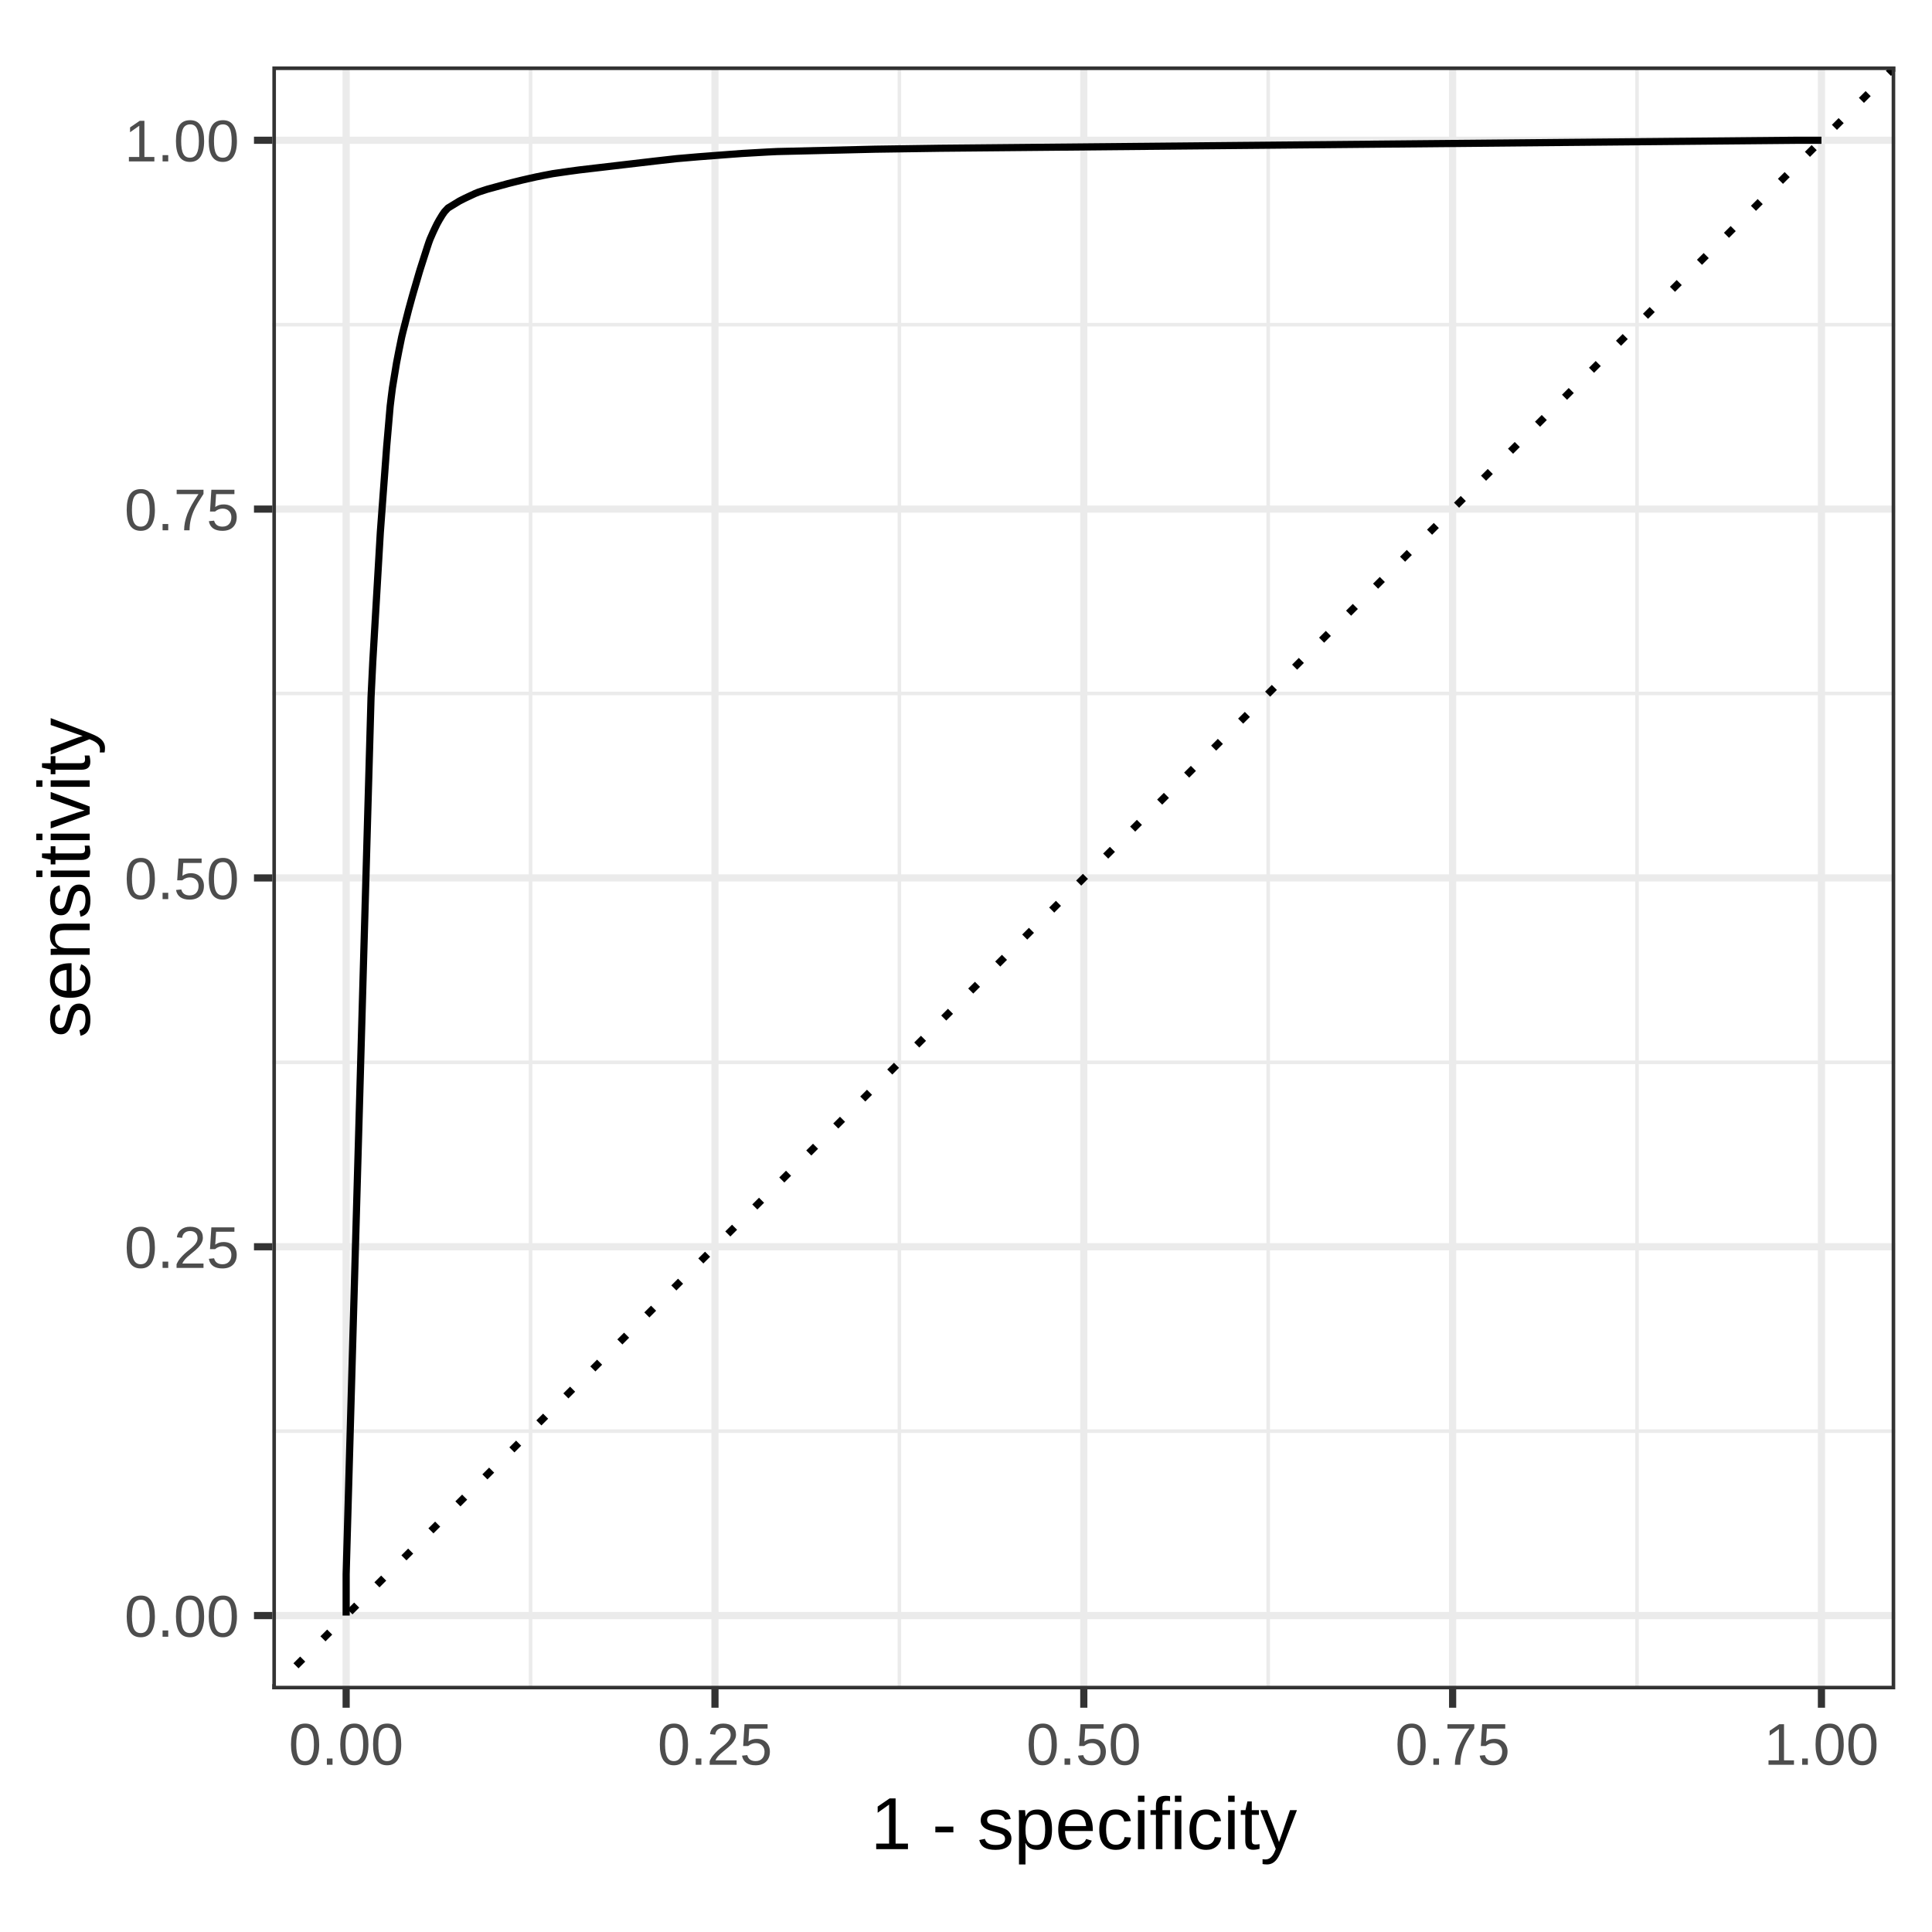
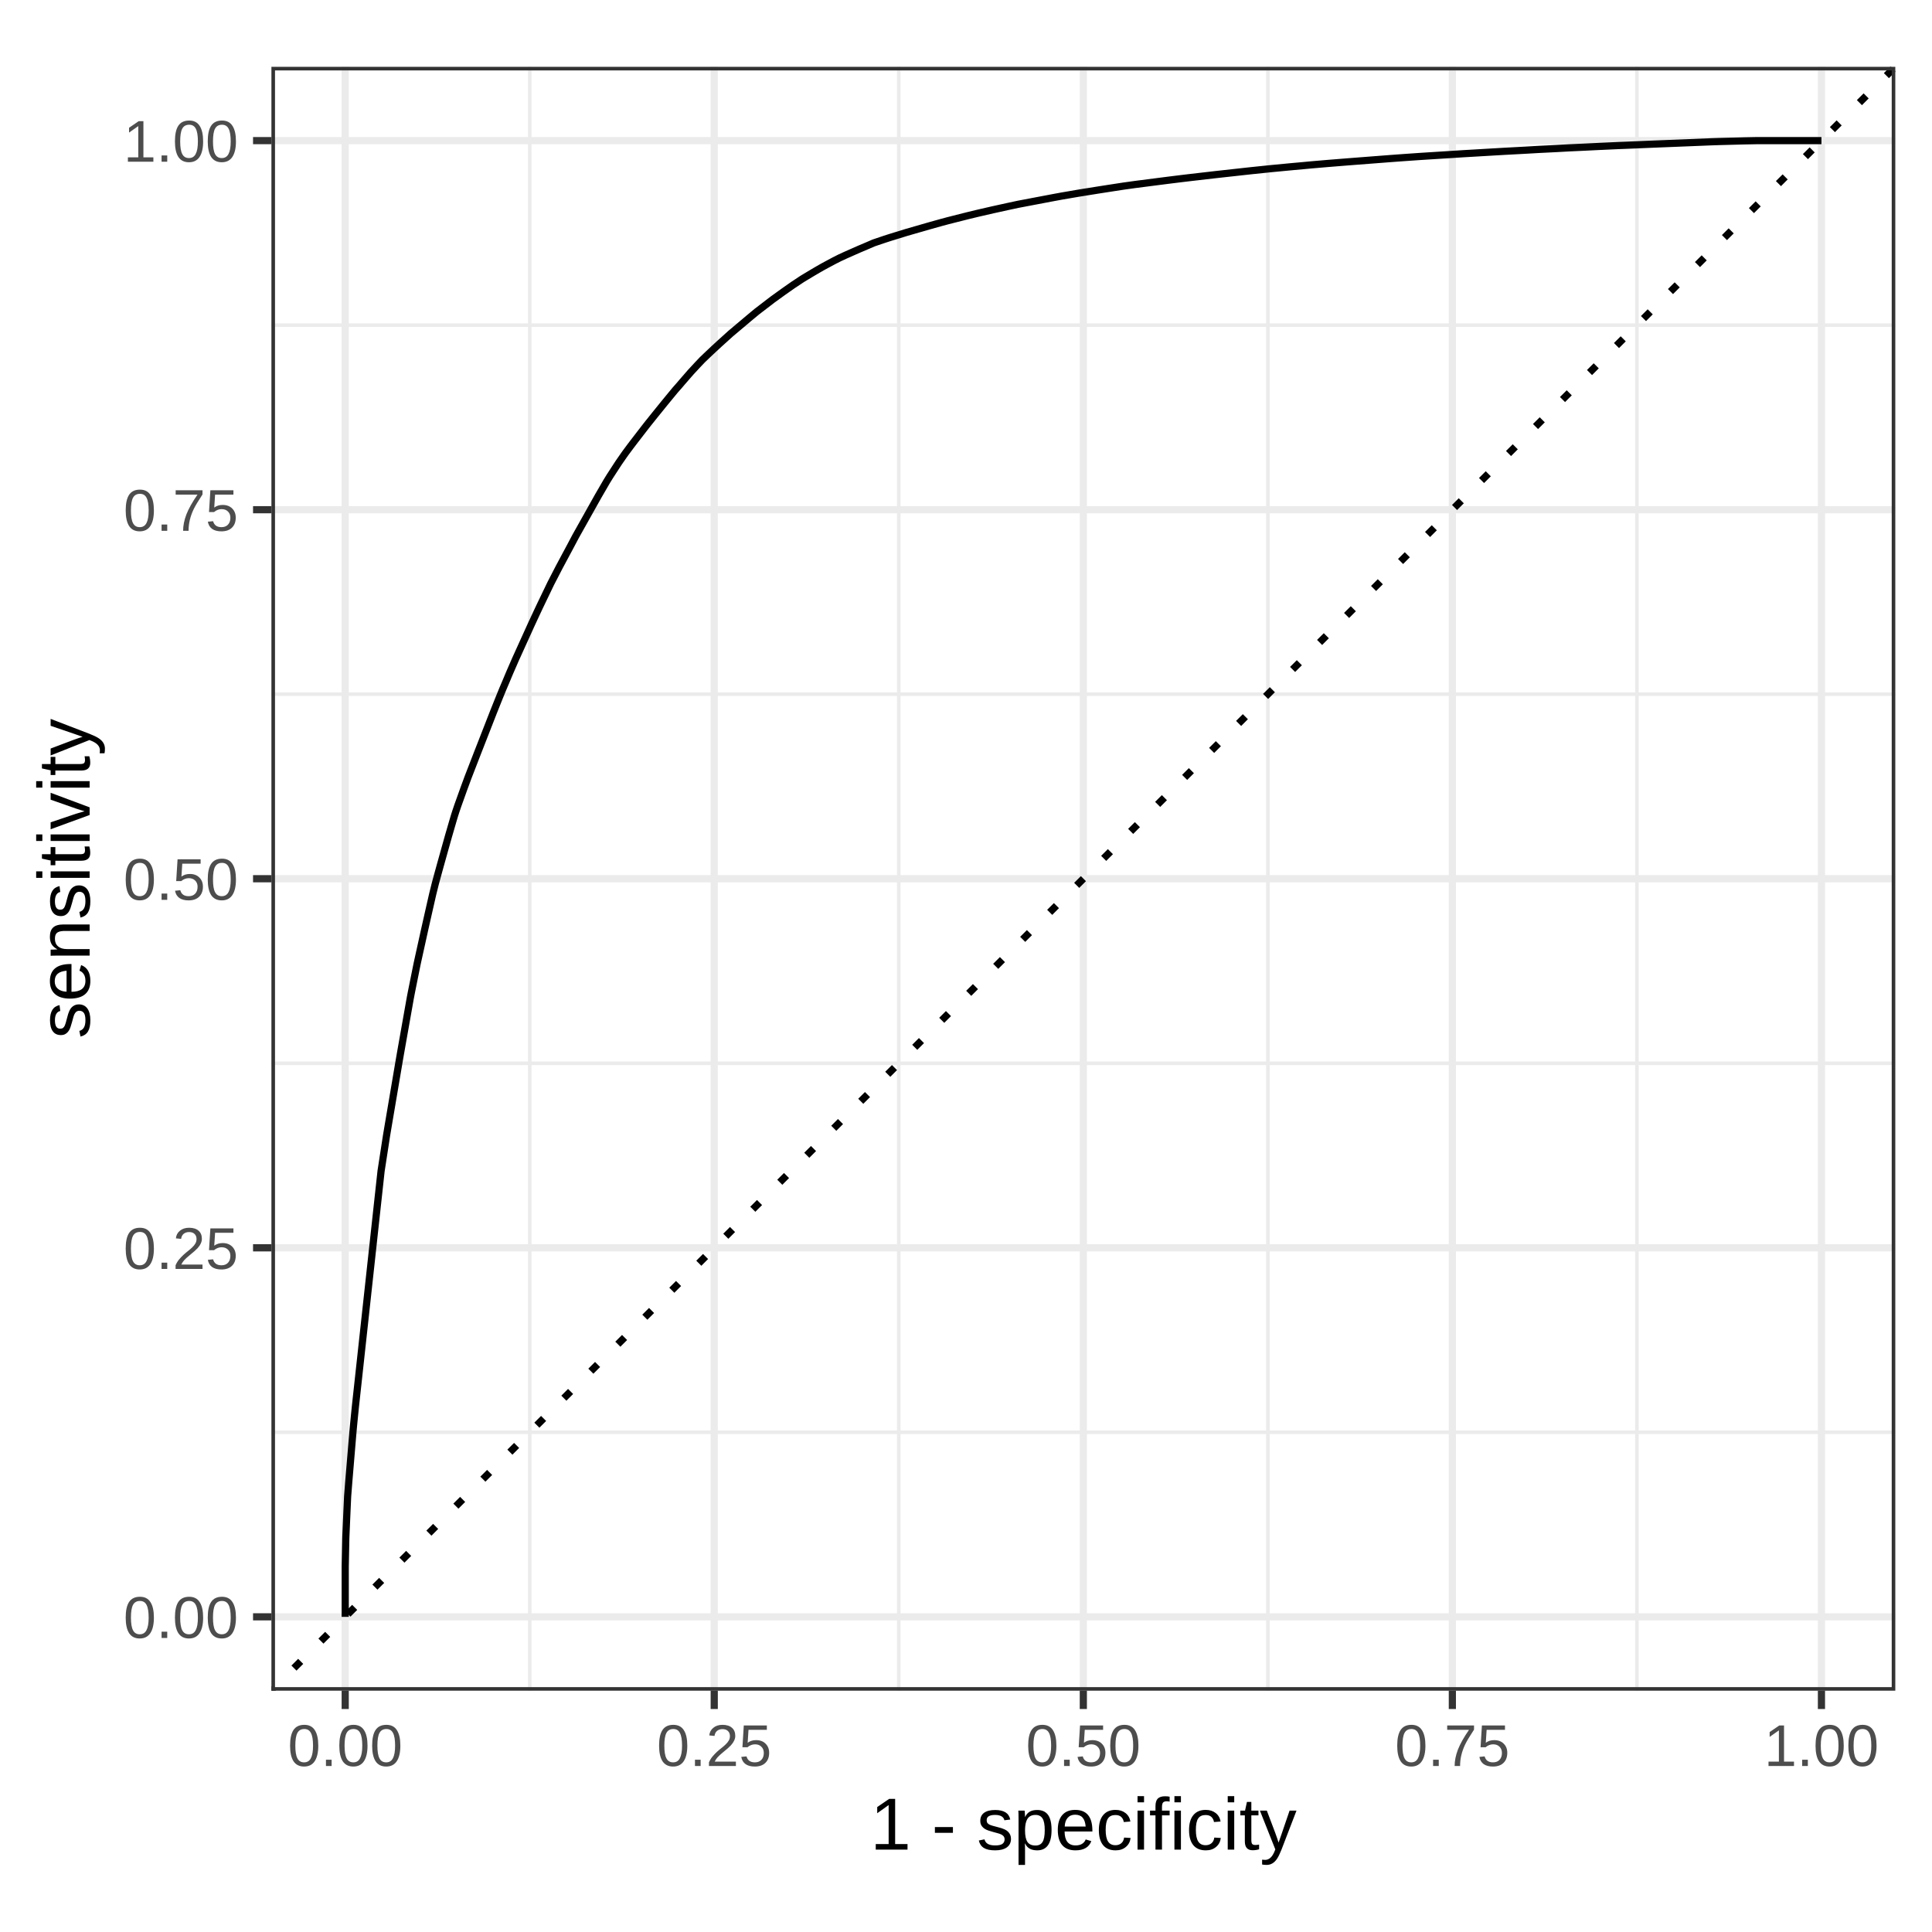
- <svg xmlns="http://www.w3.org/2000/svg" class="svglite" width="288.00pt" height="288.00pt" viewBox="0 0 288.00 288.00">
-   <defs>
-     <style type="text/css">
+ <svg xmlns="http://www.w3.org/2000/svg" width="288.00pt" height="288.00pt" viewBox="0 0 288.00 288.00">
+   <g class="svglite">
+     <defs>
+       <style type="text/css">
    .svglite line, .svglite polyline, .svglite polygon, .svglite path, .svglite rect, .svglite circle {
      fill: none;
      stroke: #000000;
      stroke-linecap: round;
      stroke-linejoin: round;
      stroke-miterlimit: 10.00;
    }
    .svglite text {
      white-space: pre;
    }
+     .svglite g.glyphgroup path {
+       fill: inherit;
+       stroke: none;
+     }
  </style>
-   </defs>
-   <rect width="100%" height="100%" style="stroke: none; fill: #FFFFFF;" />
-   <defs>
-     <clipPath id="cpMC4wMHwyODguMDB8MC4wMHwyODguMDA=">
-       <rect x="0.00" y="0.00" width="288.00" height="288.00" />
-     </clipPath>
-   </defs>
-   <g clip-path="url(#cpMC4wMHwyODguMDB8MC4wMHwyODguMDA=)">
+     </defs>
+     <rect width="100%" height="100%" style="stroke: none; fill: #FFFFFF;" />
+     <defs>
+       <clipPath id="cpMC4wMHwyODguMDB8MC4wMHwyODguMDA=">
+         <rect x="0.00" y="0.00" width="288.00" height="288.00" />
+       </clipPath>
+     </defs>
+     <g clip-path="url(#cpMC4wMHwyODguMDB8MC4wMHwyODguMDA=)">
</g>
-   <defs>
-     <clipPath id="cpMC4wMHwyODguMDB8NC40NHwyODMuNTY=">
-       <rect x="0.00" y="4.44" width="288.00" height="279.13" />
-     </clipPath>
-   </defs>
-   <g clip-path="url(#cpMC4wMHwyODguMDB8NC40NHwyODMuNTY=)">
-     <rect x="0.00" y="4.44" width="288.00" height="279.13" style="stroke-width: 1.07; stroke: #FFFFFF; fill: #FFFFFF;" />
-   </g>
-   <g clip-path="url(#cpMC4wMHwyODguMDB8MC4wMHwyODguMDA=)">
+     <defs>
+       <clipPath id="cpMC4wMHwyODguMDB8NC40OHwyODMuNTI=">
+         <rect x="0" y="4.48" width="288.00" height="279.04" />
+       </clipPath>
+     </defs>
+     <g clip-path="url(#cpMC4wMHwyODguMDB8NC40OHwyODMuNTI=)">
+       <rect x="0" y="4.48" width="288.00" height="279.04" style="stroke-width: 1.07; stroke: #FFFFFF; fill: #FFFFFF;" />
+     </g>
+     <g clip-path="url(#cpMC4wMHwyODguMDB8MC4wMHwyODguMDA=)">
</g>
-   <defs>
-     <clipPath id="cpNDAuNjB8MjgyLjUyfDkuOTF8MjUxLjgz">
-       <rect x="40.60" y="9.91" width="241.92" height="241.92" />
-     </clipPath>
-   </defs>
-   <g clip-path="url(#cpNDAuNjB8MjgyLjUyfDkuOTF8MjUxLjgz)">
-     <rect x="40.60" y="9.91" width="241.92" height="241.92" style="stroke-width: 1.07; stroke: none; fill: #FFFFFF;" />
-     <polyline points="40.60,213.34 282.52,213.34 " style="stroke-width: 0.53; stroke: #EBEBEB; stroke-linecap: butt;" />
-     <polyline points="40.60,158.36 282.52,158.36 " style="stroke-width: 0.53; stroke: #EBEBEB; stroke-linecap: butt;" />
-     <polyline points="40.60,103.38 282.52,103.38 " style="stroke-width: 0.53; stroke: #EBEBEB; stroke-linecap: butt;" />
-     <polyline points="40.60,48.40 282.52,48.40 " style="stroke-width: 0.53; stroke: #EBEBEB; stroke-linecap: butt;" />
-     <polyline points="79.09,251.83 79.09,9.91 " style="stroke-width: 0.53; stroke: #EBEBEB; stroke-linecap: butt;" />
-     <polyline points="134.07,251.83 134.07,9.91 " style="stroke-width: 0.53; stroke: #EBEBEB; stroke-linecap: butt;" />
-     <polyline points="189.05,251.83 189.05,9.91 " style="stroke-width: 0.53; stroke: #EBEBEB; stroke-linecap: butt;" />
-     <polyline points="244.03,251.83 244.03,9.91 " style="stroke-width: 0.53; stroke: #EBEBEB; stroke-linecap: butt;" />
-     <polyline points="40.60,240.83 282.52,240.83 " style="stroke-width: 1.07; stroke: #EBEBEB; stroke-linecap: butt;" />
-     <polyline points="40.60,185.85 282.52,185.85 " style="stroke-width: 1.07; stroke: #EBEBEB; stroke-linecap: butt;" />
-     <polyline points="40.60,130.87 282.52,130.87 " style="stroke-width: 1.07; stroke: #EBEBEB; stroke-linecap: butt;" />
-     <polyline points="40.60,75.89 282.52,75.89 " style="stroke-width: 1.07; stroke: #EBEBEB; stroke-linecap: butt;" />
-     <polyline points="40.60,20.91 282.52,20.91 " style="stroke-width: 1.07; stroke: #EBEBEB; stroke-linecap: butt;" />
-     <polyline points="51.60,251.83 51.60,9.91 " style="stroke-width: 1.07; stroke: #EBEBEB; stroke-linecap: butt;" />
-     <polyline points="106.58,251.83 106.58,9.91 " style="stroke-width: 1.07; stroke: #EBEBEB; stroke-linecap: butt;" />
-     <polyline points="161.56,251.83 161.56,9.91 " style="stroke-width: 1.07; stroke: #EBEBEB; stroke-linecap: butt;" />
-     <polyline points="216.54,251.83 216.54,9.91 " style="stroke-width: 1.07; stroke: #EBEBEB; stroke-linecap: butt;" />
-     <polyline points="271.52,251.83 271.52,9.91 " style="stroke-width: 1.07; stroke: #EBEBEB; stroke-linecap: butt;" />
-     <polyline points="271.52,20.91 271.52,20.91 267.73,20.91 140.09,22.10 130.43,22.24 115.85,22.59 114.39,22.66 110.59,22.88 108.69,23.02 104.12,23.37 100.85,23.65 97.74,24.00 86.36,25.33 84.80,25.54 82.39,25.89 80.92,26.17 79.89,26.38 78.94,26.59 77.73,26.87 76.87,27.08 75.75,27.36 72.64,28.21 71.35,28.63 70.83,28.84 69.63,29.40 69.19,29.61 68.50,29.96 66.78,31.01 66.26,31.57 65.92,32.06 65.49,32.77 65.14,33.40 64.80,34.10 64.54,34.66 64.11,35.64 63.93,36.13 63.67,36.91 62.64,40.13 62.47,40.69 62.04,42.17 61.69,43.36 61.43,44.27 60.91,46.17 60.66,47.15 60.05,49.53 59.88,50.23 59.45,52.34 59.10,54.16 58.50,57.81 58.33,59.14 58.16,60.55 57.64,66.58 56.69,79.42 55.57,98.64 55.31,103.97 51.60,234.66 51.60,240.83 " style="stroke-width: 1.07; stroke-linecap: butt;" />
-     <line x1="-201.31" y1="493.75" x2="524.44" y2="-232.00" style="stroke-width: 1.07; stroke-dasharray: 1.42,4.27; stroke-linecap: butt;" />
-     <rect x="40.60" y="9.91" width="241.92" height="241.92" style="stroke-width: 1.07; stroke: #333333;" />
-   </g>
-   <g clip-path="url(#cpMC4wMHwyODguMDB8MC4wMHwyODguMDA=)">
-     <text x="35.67" y="243.99" text-anchor="end" style="font-size: 8.80px;fill: #4D4D4D; font-family: &quot;Arial&quot;;" textLength="17.13px" lengthAdjust="spacingAndGlyphs">0.00</text>
-     <text x="35.67" y="189.01" text-anchor="end" style="font-size: 8.80px;fill: #4D4D4D; font-family: &quot;Arial&quot;;" textLength="17.13px" lengthAdjust="spacingAndGlyphs">0.25</text>
-     <text x="35.67" y="134.03" text-anchor="end" style="font-size: 8.80px;fill: #4D4D4D; font-family: &quot;Arial&quot;;" textLength="17.13px" lengthAdjust="spacingAndGlyphs">0.50</text>
-     <text x="35.67" y="79.05" text-anchor="end" style="font-size: 8.80px;fill: #4D4D4D; font-family: &quot;Arial&quot;;" textLength="17.13px" lengthAdjust="spacingAndGlyphs">0.75</text>
-     <text x="35.67" y="24.06" text-anchor="end" style="font-size: 8.80px;fill: #4D4D4D; font-family: &quot;Arial&quot;;" textLength="17.13px" lengthAdjust="spacingAndGlyphs">1.00</text>
-     <polyline points="37.86,240.83 40.60,240.83 " style="stroke-width: 1.07; stroke: #333333; stroke-linecap: butt;" />
-     <polyline points="37.86,185.85 40.60,185.85 " style="stroke-width: 1.07; stroke: #333333; stroke-linecap: butt;" />
-     <polyline points="37.86,130.87 40.60,130.87 " style="stroke-width: 1.07; stroke: #333333; stroke-linecap: butt;" />
-     <polyline points="37.86,75.89 40.60,75.89 " style="stroke-width: 1.07; stroke: #333333; stroke-linecap: butt;" />
-     <polyline points="37.86,20.91 40.60,20.91 " style="stroke-width: 1.07; stroke: #333333; stroke-linecap: butt;" />
-     <polyline points="51.60,254.57 51.60,251.83 " style="stroke-width: 1.07; stroke: #333333; stroke-linecap: butt;" />
-     <polyline points="106.58,254.57 106.58,251.83 " style="stroke-width: 1.07; stroke: #333333; stroke-linecap: butt;" />
-     <polyline points="161.56,254.57 161.56,251.83 " style="stroke-width: 1.07; stroke: #333333; stroke-linecap: butt;" />
-     <polyline points="216.54,254.57 216.54,251.83 " style="stroke-width: 1.07; stroke: #333333; stroke-linecap: butt;" />
-     <polyline points="271.52,254.57 271.52,251.83 " style="stroke-width: 1.07; stroke: #333333; stroke-linecap: butt;" />
-     <text x="51.60" y="263.07" text-anchor="middle" style="font-size: 8.80px;fill: #4D4D4D; font-family: &quot;Arial&quot;;" textLength="17.13px" lengthAdjust="spacingAndGlyphs">0.00</text>
-     <text x="106.58" y="263.07" text-anchor="middle" style="font-size: 8.80px;fill: #4D4D4D; font-family: &quot;Arial&quot;;" textLength="17.13px" lengthAdjust="spacingAndGlyphs">0.25</text>
-     <text x="161.56" y="263.07" text-anchor="middle" style="font-size: 8.80px;fill: #4D4D4D; font-family: &quot;Arial&quot;;" textLength="17.13px" lengthAdjust="spacingAndGlyphs">0.50</text>
-     <text x="216.54" y="263.07" text-anchor="middle" style="font-size: 8.80px;fill: #4D4D4D; font-family: &quot;Arial&quot;;" textLength="17.13px" lengthAdjust="spacingAndGlyphs">0.75</text>
-     <text x="271.52" y="263.07" text-anchor="middle" style="font-size: 8.80px;fill: #4D4D4D; font-family: &quot;Arial&quot;;" textLength="17.13px" lengthAdjust="spacingAndGlyphs">1.00</text>
-     <text x="161.56" y="275.65" text-anchor="middle" style="font-size: 11.00px; font-family: &quot;Arial&quot;;" textLength="63.56px" lengthAdjust="spacingAndGlyphs">1 - specificity</text>
-     <text transform="translate(13.37,130.87) rotate(-90)" text-anchor="middle" style="font-size: 11.00px; font-family: &quot;Arial&quot;;" textLength="47.67px" lengthAdjust="spacingAndGlyphs">sensitivity</text>
+     <defs>
+       <clipPath id="cpNDAuNDZ8MjgyLjUyfDkuOTZ8MjUyLjAy">
+         <rect x="40.46" y="9.96" width="242.07" height="242.07" />
+       </clipPath>
+     </defs>
+     <g clip-path="url(#cpNDAuNDZ8MjgyLjUyfDkuOTZ8MjUyLjAy)">
+       <rect x="40.46" y="9.96" width="242.07" height="242.07" style="stroke-width: 1.07; stroke: none; fill: #FFFFFF;" />
+       <polyline points="40.46,213.51 282.52,213.51 " style="stroke-width: 0.53; stroke: #EBEBEB; stroke-linecap: butt;" />
+       <polyline points="40.46,158.50 282.52,158.50 " style="stroke-width: 0.53; stroke: #EBEBEB; stroke-linecap: butt;" />
+       <polyline points="40.46,103.48 282.52,103.48 " style="stroke-width: 0.53; stroke: #EBEBEB; stroke-linecap: butt;" />
+       <polyline points="40.46,48.47 282.52,48.47 " style="stroke-width: 0.53; stroke: #EBEBEB; stroke-linecap: butt;" />
+       <polyline points="78.97,252.02 78.97,9.96 " style="stroke-width: 0.53; stroke: #EBEBEB; stroke-linecap: butt;" />
+       <polyline points="133.98,252.02 133.98,9.96 " style="stroke-width: 0.53; stroke: #EBEBEB; stroke-linecap: butt;" />
+       <polyline points="189.00,252.02 189.00,9.96 " style="stroke-width: 0.53; stroke: #EBEBEB; stroke-linecap: butt;" />
+       <polyline points="244.01,252.02 244.01,9.96 " style="stroke-width: 0.53; stroke: #EBEBEB; stroke-linecap: butt;" />
+       <polyline points="40.46,241.02 282.52,241.02 " style="stroke-width: 1.07; stroke: #EBEBEB; stroke-linecap: butt;" />
+       <polyline points="40.46,186.01 282.52,186.01 " style="stroke-width: 1.07; stroke: #EBEBEB; stroke-linecap: butt;" />
+       <polyline points="40.46,130.99 282.52,130.99 " style="stroke-width: 1.07; stroke: #EBEBEB; stroke-linecap: butt;" />
+       <polyline points="40.46,75.98 282.52,75.98 " style="stroke-width: 1.07; stroke: #EBEBEB; stroke-linecap: butt;" />
+       <polyline points="40.46,20.96 282.52,20.96 " style="stroke-width: 1.07; stroke: #EBEBEB; stroke-linecap: butt;" />
+       <polyline points="51.46,252.02 51.46,9.96 " style="stroke-width: 1.07; stroke: #EBEBEB; stroke-linecap: butt;" />
+       <polyline points="106.47,252.02 106.47,9.96 " style="stroke-width: 1.07; stroke: #EBEBEB; stroke-linecap: butt;" />
+       <polyline points="161.49,252.02 161.49,9.96 " style="stroke-width: 1.07; stroke: #EBEBEB; stroke-linecap: butt;" />
+       <polyline points="216.50,252.02 216.50,9.96 " style="stroke-width: 1.07; stroke: #EBEBEB; stroke-linecap: butt;" />
+       <polyline points="271.52,252.02 271.52,9.96 " style="stroke-width: 1.07; stroke: #EBEBEB; stroke-linecap: butt;" />
+       <polyline points="271.52,20.96 271.52,20.96 262.00,20.96 260.00,21.00 256.19,21.10 255.02,21.14 245.59,21.52 242.23,21.66 241.41,21.69 238.33,21.83 236.07,21.94 233.89,22.04 231.89,22.15 229.26,22.28 227.36,22.39 224.19,22.56 221.10,22.74 219.93,22.81 218.20,22.91 212.67,23.26 211.58,23.33 209.14,23.50 207.23,23.64 200.88,24.13 197.89,24.37 195.44,24.58 194.27,24.69 192.72,24.83 189.46,25.14 186.47,25.45 183.93,25.73 181.12,26.04 177.49,26.46 176.31,26.60 174.05,26.88 169.15,27.51 168.15,27.65 167.43,27.75 165.16,28.10 163.62,28.34 161.44,28.69 160.81,28.79 159.36,29.04 158.36,29.21 157.00,29.46 151.74,30.46 150.11,30.81 148.66,31.13 148.02,31.27 145.76,31.79 144.31,32.14 141.86,32.76 141.31,32.90 140.41,33.14 138.41,33.70 135.15,34.64 132.88,35.34 132.34,35.51 131.70,35.72 130.25,36.21 129.44,36.56 127.98,37.18 126.08,38.02 125.17,38.44 124.36,38.85 123.63,39.24 123.18,39.48 122.54,39.83 122.00,40.14 121.28,40.56 120.01,41.32 119.55,41.60 119.28,41.78 118.65,42.20 118.28,42.44 117.38,43.07 116.74,43.52 116.02,44.04 115.20,44.63 112.84,46.44 112.21,46.96 111.66,47.42 108.94,49.71 107.31,51.18 106.41,52.01 105.59,52.78 104.68,53.65 103.96,54.41 102.96,55.49 101.69,56.95 101.24,57.48 100.69,58.10 99.97,58.97 98.97,60.19 97.70,61.76 96.61,63.12 96.07,63.81 94.62,65.69 93.98,66.53 93.26,67.50 92.99,67.88 92.26,68.93 91.90,69.48 90.90,71.02 90.45,71.75 90.27,72.06 89.18,73.94 86.19,79.27 85.82,79.93 85.10,81.29 83.37,84.52 82.11,86.96 80.84,89.60 80.47,90.37 79.93,91.52 79.48,92.49 79.20,93.09 76.85,98.27 75.94,100.36 75.40,101.65 74.94,102.73 74.40,104.05 74.22,104.50 73.58,106.10 71.13,112.37 69.77,115.88 69.14,117.59 68.23,120.13 67.96,120.93 67.78,121.49 67.51,122.39 66.87,124.59 66.51,125.87 65.69,128.80 65.24,130.43 64.88,131.76 64.70,132.49 64.51,133.25 63.97,135.62 63.52,137.61 63.34,138.41 62.25,143.35 62.16,143.77 61.34,147.84 61.16,148.78 59.71,156.96 59.53,158.00 57.90,167.61 57.62,169.28 56.81,174.54 56.54,177.01 53.00,209.48 52.91,210.35 52.73,212.17 52.64,213.14 52.55,214.18 52.00,220.76 51.82,223.06 51.73,225.04 51.55,229.19 51.46,233.54 51.46,241.02 " style="stroke-width: 1.07; stroke-linecap: butt;" />
+       <line x1="-201.61" y1="494.09" x2="524.59" y2="-232.11" style="stroke-width: 1.07; stroke-dasharray: 1.42,4.27; stroke-linecap: butt;" />
+       <rect x="40.46" y="9.96" width="242.07" height="242.07" style="stroke-width: 1.07; stroke: #333333;" />
+     </g>
+     <g clip-path="url(#cpMC4wMHwyODguMDB8MC4wMHwyODguMDA=)">
+       <text x="35.52" y="244.17" text-anchor="end" style="font-size: 8.80px;fill: #4D4D4D; font-family: &quot;Arial&quot;;" textLength="17.11px" lengthAdjust="spacingAndGlyphs">0.00</text>
+       <text x="35.52" y="189.16" text-anchor="end" style="font-size: 8.80px;fill: #4D4D4D; font-family: &quot;Arial&quot;;" textLength="17.11px" lengthAdjust="spacingAndGlyphs">0.25</text>
+       <text x="35.52" y="134.14" text-anchor="end" style="font-size: 8.80px;fill: #4D4D4D; font-family: &quot;Arial&quot;;" textLength="17.11px" lengthAdjust="spacingAndGlyphs">0.50</text>
+       <text x="35.52" y="79.13" text-anchor="end" style="font-size: 8.80px;fill: #4D4D4D; font-family: &quot;Arial&quot;;" textLength="17.11px" lengthAdjust="spacingAndGlyphs">0.75</text>
+       <text x="35.52" y="24.11" text-anchor="end" style="font-size: 8.80px;fill: #4D4D4D; font-family: &quot;Arial&quot;;" textLength="17.11px" lengthAdjust="spacingAndGlyphs">1.00</text>
+       <polyline points="37.72,241.02 40.46,241.02 " style="stroke-width: 1.07; stroke: #333333; stroke-linecap: butt;" />
+       <polyline points="37.72,186.01 40.46,186.01 " style="stroke-width: 1.07; stroke: #333333; stroke-linecap: butt;" />
+       <polyline points="37.72,130.99 40.46,130.99 " style="stroke-width: 1.07; stroke: #333333; stroke-linecap: butt;" />
+       <polyline points="37.72,75.98 40.46,75.98 " style="stroke-width: 1.07; stroke: #333333; stroke-linecap: butt;" />
+       <polyline points="37.72,20.96 40.46,20.96 " style="stroke-width: 1.07; stroke: #333333; stroke-linecap: butt;" />
+       <polyline points="51.46,254.76 51.46,252.02 " style="stroke-width: 1.07; stroke: #333333; stroke-linecap: butt;" />
+       <polyline points="106.47,254.76 106.47,252.02 " style="stroke-width: 1.07; stroke: #333333; stroke-linecap: butt;" />
+       <polyline points="161.49,254.76 161.49,252.02 " style="stroke-width: 1.07; stroke: #333333; stroke-linecap: butt;" />
+       <polyline points="216.50,254.76 216.50,252.02 " style="stroke-width: 1.07; stroke: #333333; stroke-linecap: butt;" />
+       <polyline points="271.52,254.76 271.52,252.02 " style="stroke-width: 1.07; stroke: #333333; stroke-linecap: butt;" />
+       <text x="51.46" y="263.26" text-anchor="middle" style="font-size: 8.80px;fill: #4D4D4D; font-family: &quot;Arial&quot;;" textLength="17.11px" lengthAdjust="spacingAndGlyphs">0.00</text>
+       <text x="106.47" y="263.26" text-anchor="middle" style="font-size: 8.80px;fill: #4D4D4D; font-family: &quot;Arial&quot;;" textLength="17.11px" lengthAdjust="spacingAndGlyphs">0.25</text>
+       <text x="161.49" y="263.26" text-anchor="middle" style="font-size: 8.80px;fill: #4D4D4D; font-family: &quot;Arial&quot;;" textLength="17.11px" lengthAdjust="spacingAndGlyphs">0.50</text>
+       <text x="216.50" y="263.26" text-anchor="middle" style="font-size: 8.80px;fill: #4D4D4D; font-family: &quot;Arial&quot;;" textLength="17.11px" lengthAdjust="spacingAndGlyphs">0.75</text>
+       <text x="271.52" y="263.26" text-anchor="middle" style="font-size: 8.80px;fill: #4D4D4D; font-family: &quot;Arial&quot;;" textLength="17.11px" lengthAdjust="spacingAndGlyphs">1.00</text>
+       <text x="161.49" y="275.72" text-anchor="middle" style="font-size: 11.00px; font-family: &quot;Arial&quot;;" textLength="63.59px" lengthAdjust="spacingAndGlyphs">1 - specificity</text>
+       <text transform="translate(13.36,130.99) rotate(-90)" text-anchor="middle" style="font-size: 11.00px; font-family: &quot;Arial&quot;;" textLength="47.69px" lengthAdjust="spacingAndGlyphs">sensitivity</text>
+     </g>
  </g>
</svg>
